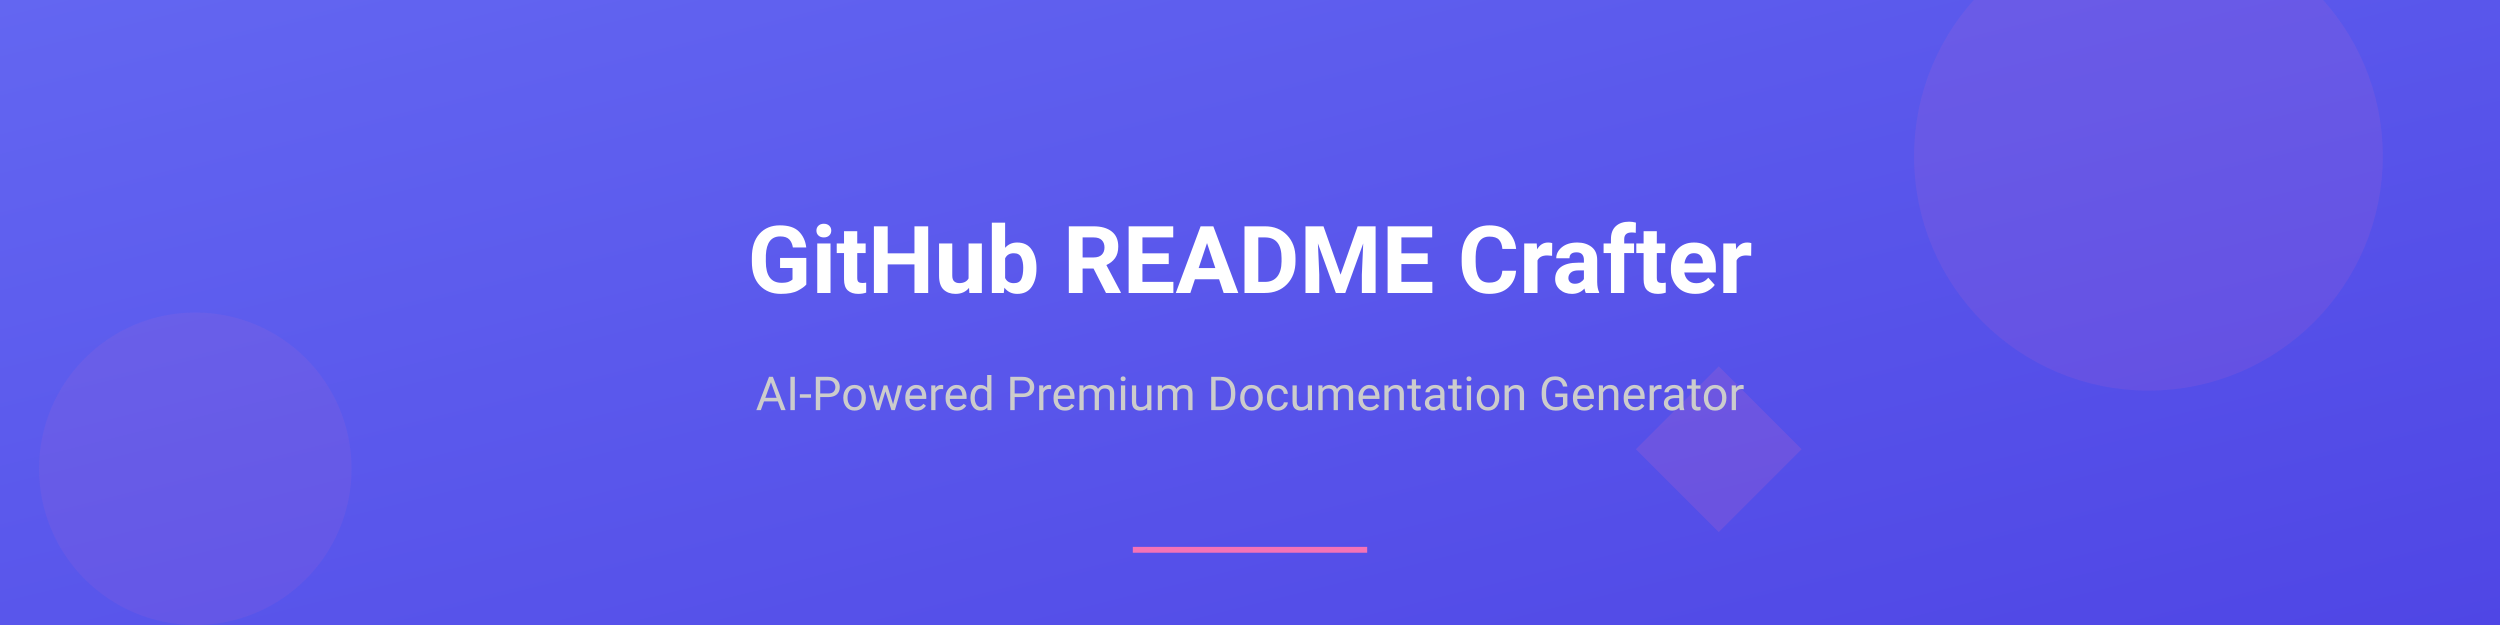
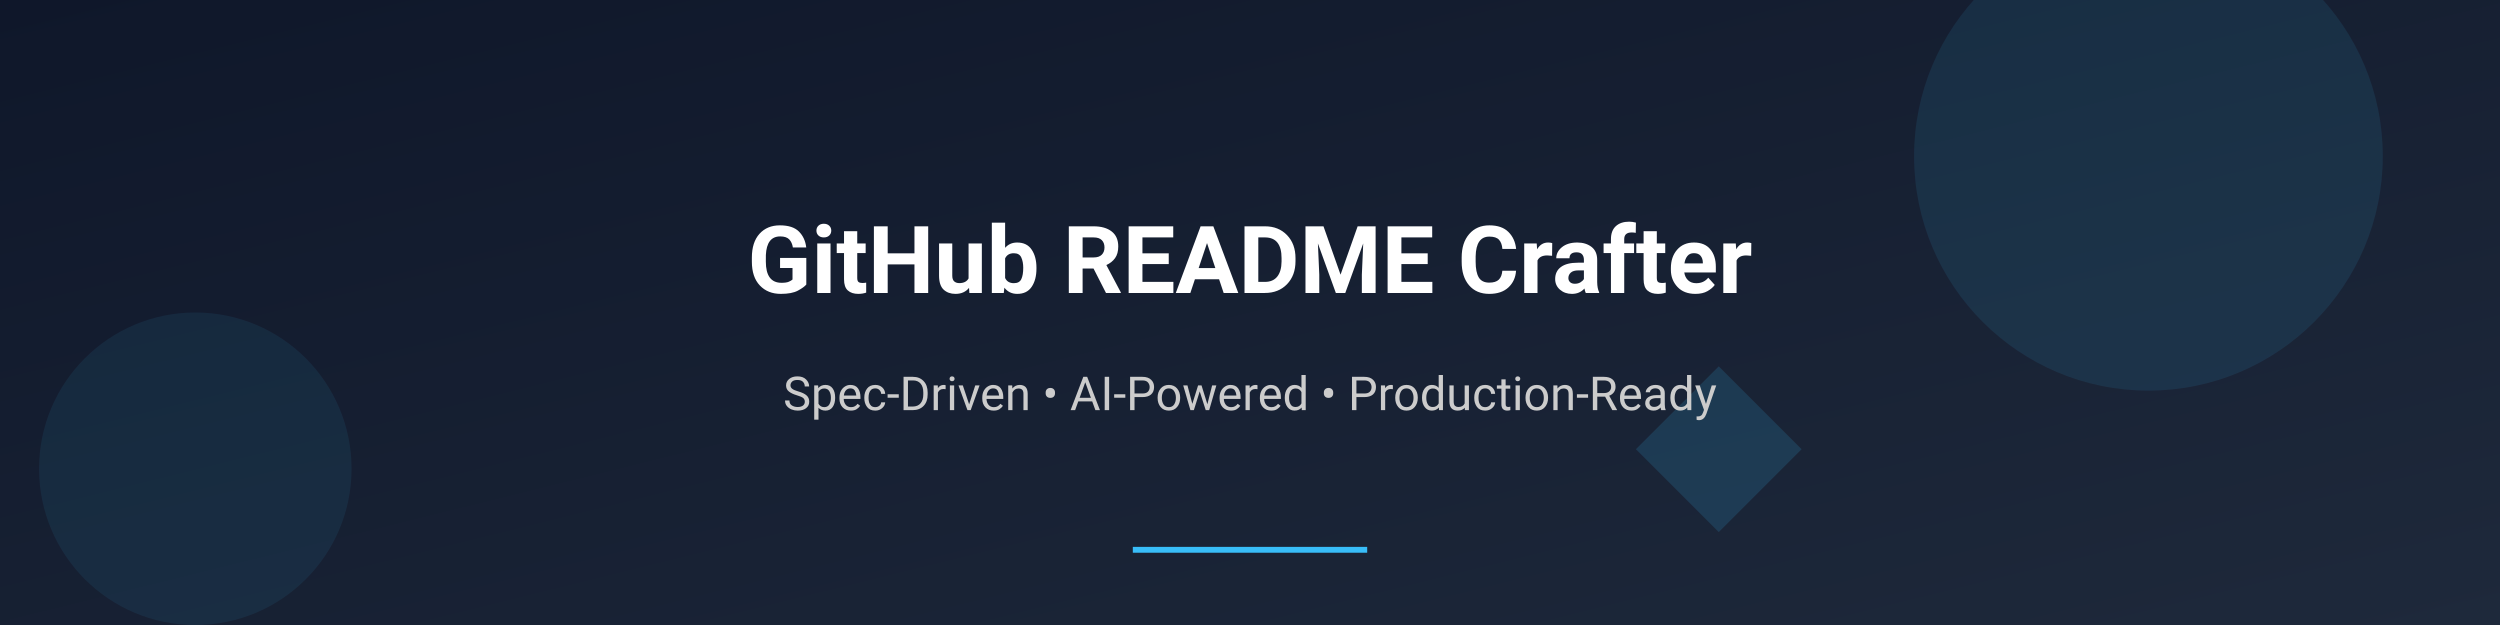
<svg xmlns="http://www.w3.org/2000/svg" width="1280" height="320" viewBox="0 0 1280 320">
  <defs>
    <linearGradient id="grad" x1="0%" y1="0%" x2="100%" y2="100%">
-       <stop offset="0%" style="stop-color:#6366f1;stop-opacity:1" />
-       <stop offset="100%" style="stop-color:#4f46e5;stop-opacity:1" />
+       <stop offset="0%" style="stop-color:#0f172a;stop-opacity:1" />
+       <stop offset="100%" style="stop-color:#1e293b;stop-opacity:1" />
    </linearGradient>
    <filter id="glow" x="-20%" y="-20%" width="140%" height="140%">
      <feGaussianBlur stdDeviation="2" result="blur" />
      <feComposite in="SourceGraphic" in2="blur" operator="over" />
    </filter>
  </defs>
  <rect width="1280" height="320" fill="url(#grad)" />
-   <circle cx="1100" cy="80" r="120" fill="#f472b6" opacity="0.1" />
-   <circle cx="100" cy="240" r="80" fill="#f472b6" opacity="0.08" />
-   <rect x="850" y="200" width="60" height="60" fill="#f472b6" opacity="0.15" transform="rotate(45 880 230)" />
+   <circle cx="1100" cy="80" r="120" fill="#38bdf8" opacity="0.1" />
+   <circle cx="100" cy="240" r="80" fill="#38bdf8" opacity="0.08" />
+   <rect x="850" y="200" width="60" height="60" fill="#38bdf8" opacity="0.15" transform="rotate(45 880 230)" />
  <text x="640" y="150" font-family="-apple-system, BlinkMacSystemFont, 'Segoe UI', Roboto, sans-serif" font-size="48" font-weight="700" fill="#ffffff" text-anchor="middle">
    GitHub README Crafter
  </text>
-   <text x="640" y="210" font-family="-apple-system, BlinkMacSystemFont, 'Segoe UI', Roboto, sans-serif" font-size="24" fill="#cccccc" text-anchor="middle">AI-Powered Premium Documentation Generator</text>
-   <rect x="580" y="280" width="120" height="3" fill="#f472b6" />
+   <text x="640" y="210" font-family="-apple-system, BlinkMacSystemFont, 'Segoe UI', Roboto, sans-serif" font-size="24" fill="#cccccc" text-anchor="middle">Spec-Driven • AI-Powered • Production-Ready</text>
+   <rect x="580" y="280" width="120" height="3" fill="#38bdf8" />
</svg>
